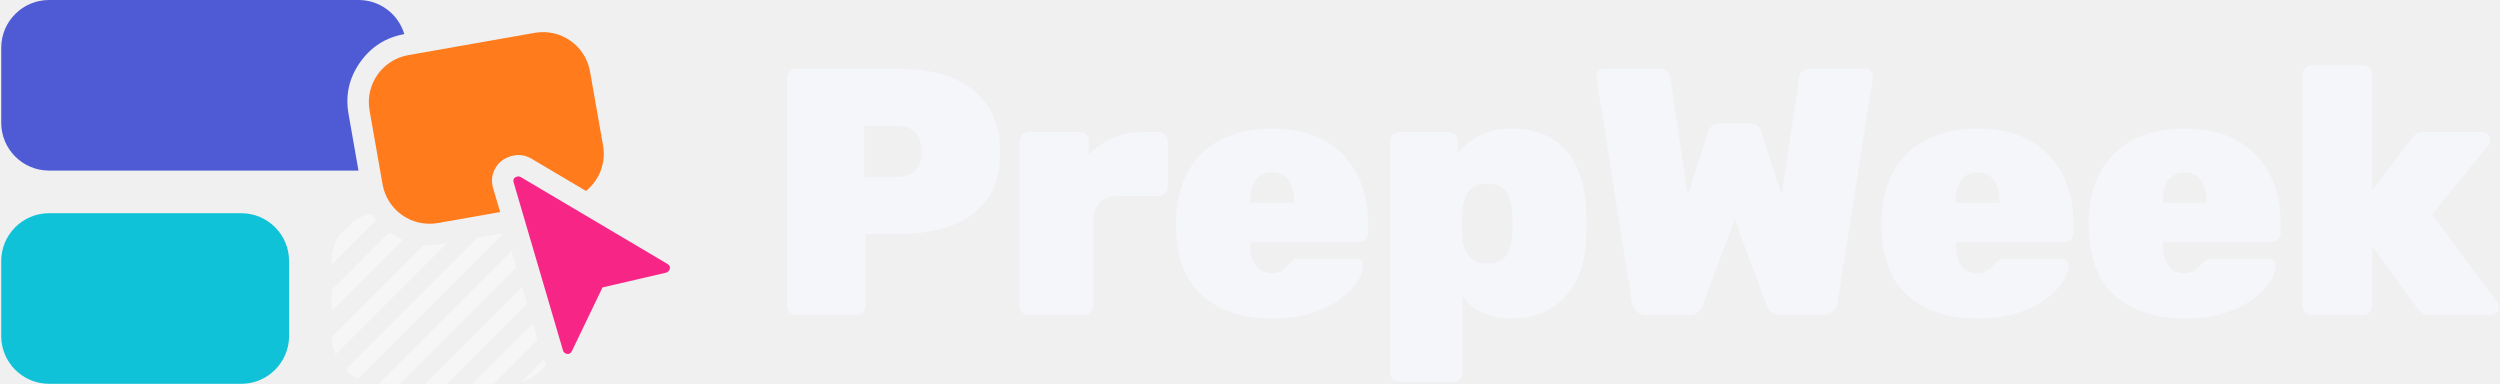
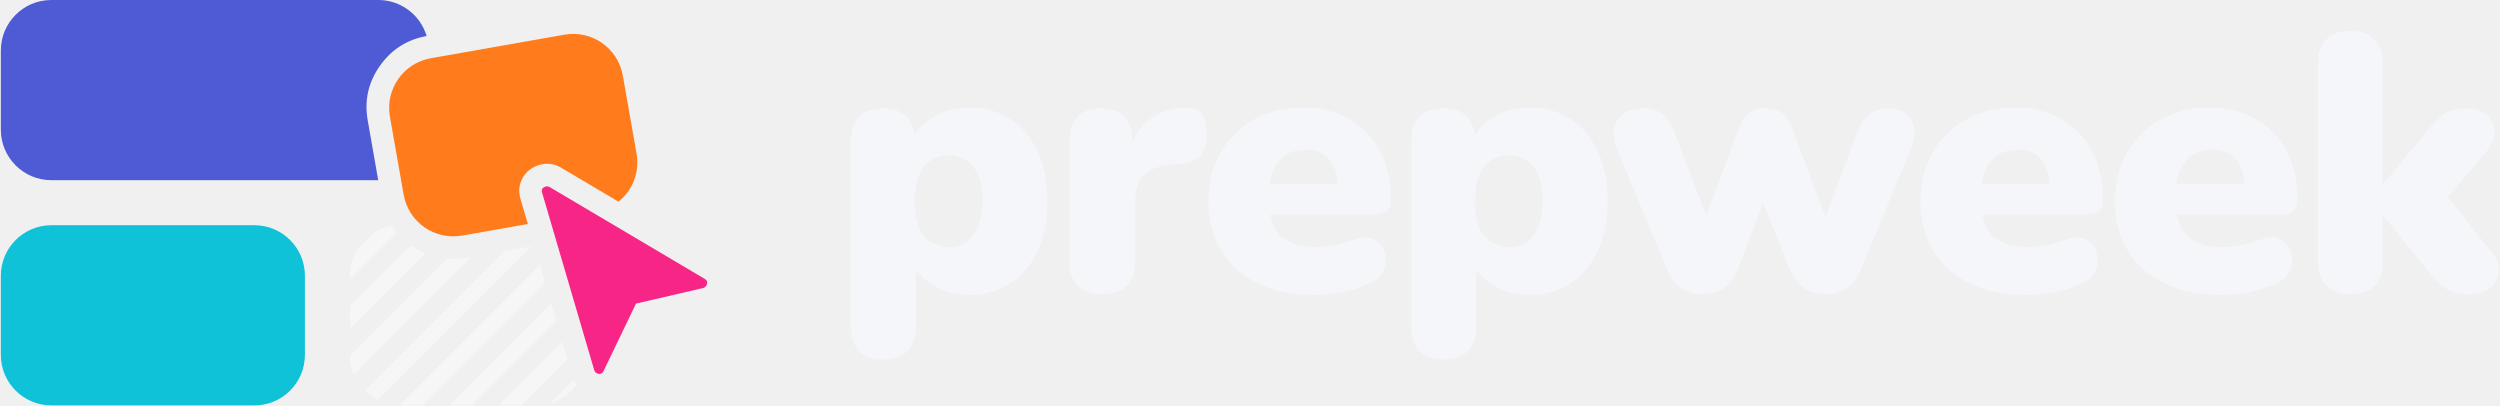
- <svg xmlns="http://www.w3.org/2000/svg" viewBox="6 14 234.27 36" width="469" height="72">
+ <svg xmlns="http://www.w3.org/2000/svg" viewBox="6 14 221.85 36" width="444" height="72">
  <path d="M10.48 14H39.52C41.55 14 43.26 15.35 43.81 17.2Q41.19 17.67 39.65 19.86Q38.11 22.06 38.58 24.7L39.51 30H10.48C8.01 30 6 27.99 6 25.52V18.48C6 16.01 8.01 14 10.48 14Z" fill="#4f5bd5" />
  <path d="M10.48 34H28.52C30.99 34 33 36.01 33 38.48V45.52C33 47.99 30.99 50 28.52 50H10.48C8.01 50 6 47.99 6 45.52V38.48C6 36.01 8.01 34 10.48 34Z" fill="#0fc2d8" />
  <path d="M39.47 49.53C39.04 49.31 38.65 49.03 38.31 48.69L50.71 36.29L53.13 35.87ZM41.48 50C41.45 50 41.43 50 41.4 50L53.87 37.53L54.32 39.08L43.4 50ZM37.35 47.25C37.13 46.74 37.01 46.18 37 45.6L45.62 36.98Q46.44 37.05 47.31 36.89L47.79 36.81ZM45.8 50 54.86 40.94 55.32 42.48 47.8 50ZM37 43.2V41.2L42.42 35.78Q42.44 35.8 42.47 35.82Q43.06 36.24 43.69 36.51ZM50.2 50 55.86 44.34 56.32 45.88 52.2 50ZM40.74 34.06Q40.93 34.36 41.16 34.64L37 38.8V38.48C37 37.62 37.24 36.82 37.66 36.14L39.14 34.66C39.62 34.36 40.16 34.16 40.74 34.06ZM56.88 47.72Q56.98 47.97 57.13 48.17C56.55 48.95 55.73 49.54 54.78 49.82L56.88 47.72Z" fill="#ffffff" fill-opacity="0.4" />
  <path d="M44.18 19.17 56.04 17.08C58.48 16.65 60.8 18.27 61.23 20.71L62.45 27.64C62.75 29.31 62.08 30.92 60.85 31.91L55.75 28.89Q54.83 28.35 53.81 28.65Q52.8 28.95 52.33 29.81Q51.85 30.68 52.15 31.69L52.8 33.89L46.96 34.92C44.52 35.35 42.2 33.73 41.77 31.29L40.55 24.36C40.12 21.92 41.75 19.6 44.18 19.17Z" fill="#ff7b1c" />
  <path d="M54.73 30.61 68.48 38.75Q68.87 38.98 68.64 39.37Q68.54 39.53 68.35 39.58L62.4 40.96L59.53 46.93Q59.33 47.33 58.92 47.14Q58.74 47.05 58.69 46.86L54.07 31.13Q53.94 30.7 54.37 30.57Q54.56 30.51 54.73 30.61Z" fill="#f72585" />
-   <path d="M80.58 43.55Q80.23 43.55 79.97 43.3Q79.72 43.05 79.72 42.69V21.32Q79.72 20.95 79.97 20.7Q80.23 20.45 80.58 20.45H90.21Q93.08 20.45 95.21 21.31Q97.34 22.16 98.52 23.91Q99.7 25.65 99.7 28.3Q99.7 30.95 98.52 32.64Q97.34 34.33 95.21 35.13Q93.08 35.94 90.21 35.94H87.08V42.69Q87.08 43.05 86.83 43.3Q86.58 43.55 86.22 43.55H80.58ZM86.95 30.6H90.05Q91.01 30.6 91.68 30.03Q92.34 29.46 92.34 28.25Q92.34 27.3 91.83 26.55Q91.31 25.81 90.05 25.81H86.95V30.6ZM102.38 43.55Q102.02 43.55 101.77 43.3Q101.52 43.05 101.52 42.69V27.26Q101.52 26.9 101.77 26.64Q102.02 26.39 102.38 26.39H107.17Q107.52 26.39 107.78 26.64Q108.03 26.9 108.03 27.26V28.48Q109 27.51 110.27 26.95Q111.54 26.39 113.06 26.39H114.57Q114.93 26.39 115.18 26.64Q115.43 26.89 115.43 27.25V31.52Q115.43 31.88 115.18 32.13Q114.93 32.38 114.57 32.38H110.85Q109.67 32.38 109.06 33Q108.44 33.62 108.44 34.79V42.69Q108.44 43.05 108.18 43.3Q107.93 43.55 107.57 43.55H102.38ZM125.24 43.88Q121.12 43.88 118.69 41.76Q116.26 39.64 116.21 35.24Q116.21 35.1 116.21 34.89Q116.21 34.68 116.21 34.56Q116.3 31.83 117.42 29.93Q118.53 28.03 120.53 27.04Q122.53 26.06 125.21 26.06Q128.27 26.06 130.26 27.26Q132.25 28.45 133.24 30.46Q134.22 32.47 134.22 34.95V35.85Q134.22 36.2 133.96 36.46Q133.71 36.71 133.35 36.71H123.16Q123.16 36.73 123.16 36.78Q123.16 36.84 123.16 36.9Q123.17 37.72 123.38 38.33Q123.59 38.94 124.05 39.29Q124.51 39.63 125.18 39.63Q125.61 39.63 125.91 39.5Q126.2 39.37 126.43 39.15Q126.65 38.93 126.82 38.75Q127.12 38.43 127.31 38.34Q127.5 38.26 127.89 38.26H133.06Q133.38 38.26 133.59 38.46Q133.81 38.65 133.78 38.98Q133.74 39.57 133.21 40.41Q132.68 41.25 131.63 42.04Q130.58 42.83 128.98 43.36Q127.38 43.88 125.24 43.88ZM123.16 33.01H127.27V32.96Q127.27 32.06 127.03 31.43Q126.79 30.81 126.33 30.49Q125.87 30.17 125.21 30.17Q124.55 30.17 124.09 30.49Q123.63 30.81 123.39 31.43Q123.16 32.06 123.16 32.96V33.01ZM137.13 49.82Q136.78 49.82 136.52 49.57Q136.27 49.32 136.27 48.96V27.25Q136.27 26.89 136.52 26.64Q136.78 26.39 137.13 26.39H141.8Q142.15 26.39 142.4 26.64Q142.66 26.89 142.66 27.25V28.35Q143.43 27.36 144.66 26.71Q145.89 26.06 147.66 26.06Q149.21 26.06 150.45 26.52Q151.69 26.98 152.61 27.93Q153.52 28.88 154.05 30.32Q154.59 31.76 154.67 33.72Q154.7 34.4 154.7 34.97Q154.7 35.54 154.67 36.25Q154.61 38.1 154.08 39.53Q153.55 40.95 152.63 41.91Q151.71 42.88 150.46 43.38Q149.21 43.88 147.66 43.88Q146.15 43.88 144.99 43.36Q143.83 42.84 143.06 41.78V48.96Q143.06 49.32 142.81 49.57Q142.55 49.82 142.2 49.82H137.13ZM145.4 38.72Q146.28 38.72 146.75 38.37Q147.23 38.02 147.45 37.42Q147.66 36.81 147.73 36.03Q147.81 34.97 147.73 33.91Q147.66 33.13 147.45 32.52Q147.23 31.92 146.75 31.57Q146.28 31.22 145.4 31.22Q144.57 31.22 144.05 31.57Q143.54 31.93 143.32 32.53Q143.1 33.13 143.06 33.86Q143.02 34.55 143.02 35.08Q143.02 35.62 143.06 36.33Q143.09 37.01 143.35 37.54Q143.6 38.08 144.1 38.4Q144.6 38.72 145.4 38.72ZM160.36 43.55Q159.75 43.55 159.39 43.18Q159.03 42.81 158.96 42.38L155.64 21.32Q155.63 21.27 155.63 21.23Q155.63 21.2 155.63 21.16Q155.63 20.87 155.84 20.66Q156.05 20.45 156.34 20.45H161.46Q162.46 20.45 162.56 21.27L164.2 32.35L166.06 26.48Q166.14 26.24 166.37 25.9Q166.6 25.57 167.17 25.57H170.04Q170.61 25.57 170.84 25.9Q171.07 26.24 171.14 26.48L173.01 32.33L174.64 21.27Q174.74 20.45 175.74 20.45H180.86Q181.15 20.45 181.36 20.66Q181.57 20.87 181.57 21.16Q181.57 21.2 181.57 21.23Q181.57 21.27 181.56 21.32L178.25 42.38Q178.2 42.81 177.83 43.18Q177.45 43.55 176.84 43.55H172.91Q172.3 43.55 172 43.23Q171.7 42.91 171.62 42.68L168.6 34.57L165.58 42.68Q165.5 42.91 165.2 43.23Q164.9 43.55 164.29 43.55H160.36ZM191.4 43.88Q187.29 43.88 184.86 41.76Q182.43 39.64 182.38 35.24Q182.37 35.1 182.37 34.89Q182.37 34.68 182.38 34.56Q182.46 31.83 183.58 29.93Q184.7 28.03 186.7 27.04Q188.69 26.06 191.37 26.06Q194.43 26.06 196.43 27.26Q198.42 28.45 199.4 30.46Q200.38 32.47 200.38 34.95V35.85Q200.38 36.2 200.13 36.46Q199.87 36.71 199.52 36.71H189.32Q189.32 36.73 189.32 36.78Q189.32 36.84 189.32 36.9Q189.34 37.72 189.55 38.33Q189.76 38.94 190.22 39.29Q190.67 39.63 191.35 39.63Q191.77 39.63 192.07 39.5Q192.37 39.37 192.59 39.15Q192.82 38.93 192.98 38.75Q193.28 38.43 193.47 38.34Q193.67 38.26 194.06 38.26H199.22Q199.55 38.26 199.76 38.46Q199.97 38.65 199.94 38.98Q199.91 39.57 199.38 40.41Q198.84 41.25 197.8 42.04Q196.75 42.83 195.14 43.36Q193.54 43.88 191.4 43.88ZM189.32 33.01H193.44V32.96Q193.44 32.06 193.2 31.43Q192.96 30.81 192.5 30.49Q192.03 30.17 191.37 30.17Q190.72 30.17 190.25 30.49Q189.79 30.81 189.56 31.43Q189.32 32.06 189.32 32.96V33.01ZM210.84 43.88Q206.73 43.88 204.29 41.76Q201.86 39.64 201.81 35.24Q201.81 35.1 201.81 34.89Q201.81 34.68 201.81 34.56Q201.9 31.83 203.02 29.93Q204.14 28.03 206.13 27.04Q208.13 26.06 210.81 26.06Q213.87 26.06 215.86 27.26Q217.86 28.45 218.84 30.46Q219.82 32.47 219.82 34.95V35.85Q219.82 36.2 219.57 36.46Q219.31 36.71 218.95 36.71H208.76Q208.76 36.73 208.76 36.78Q208.76 36.84 208.76 36.9Q208.77 37.72 208.98 38.33Q209.2 38.94 209.65 39.29Q210.11 39.63 210.78 39.63Q211.21 39.63 211.51 39.5Q211.8 39.37 212.03 39.15Q212.26 38.93 212.42 38.75Q212.72 38.43 212.91 38.34Q213.1 38.26 213.49 38.26H218.66Q218.98 38.26 219.2 38.46Q219.41 38.65 219.38 38.98Q219.35 39.57 218.81 40.41Q218.28 41.25 217.23 42.04Q216.18 42.83 214.58 43.36Q212.98 43.88 210.84 43.88ZM208.76 33.01H212.87V32.96Q212.87 32.06 212.64 31.43Q212.4 30.81 211.93 30.49Q211.47 30.17 210.81 30.17Q210.15 30.17 209.69 30.49Q209.23 30.81 209 31.43Q208.76 32.06 208.76 32.96V33.01ZM222.73 43.55Q222.38 43.55 222.13 43.3Q221.87 43.05 221.87 42.69V20.98Q221.87 20.62 222.13 20.37Q222.38 20.12 222.73 20.12H227.53Q227.89 20.12 228.14 20.37Q228.39 20.62 228.39 20.98V31.86L232.13 26.95Q232.27 26.78 232.5 26.58Q232.73 26.39 233.17 26.39H238.7Q239.03 26.39 239.25 26.61Q239.47 26.83 239.47 27.16Q239.47 27.29 239.41 27.44Q239.36 27.6 239.25 27.68L234.02 34.1L240.08 42.31Q240.27 42.55 240.27 42.78Q240.27 43.11 240.05 43.33Q239.82 43.55 239.5 43.55H233.77Q233.28 43.55 233.05 43.33Q232.82 43.12 232.68 42.99L228.39 37.05V42.69Q228.39 43.05 228.14 43.3Q227.89 43.55 227.53 43.55H222.73Z" fill="#f5f6fa" />
+   <path d="M84.36 45.93Q82.98 45.93 82.24 45.19Q81.49 44.45 81.49 43.03V26.52Q81.49 25.1 82.23 24.36Q82.96 23.62 84.31 23.62Q85.69 23.62 86.42 24.36Q87.16 25.1 87.16 26.52V28.38L86.8 26.79Q87.27 25.35 88.71 24.45Q90.15 23.55 91.98 23.55Q94.03 23.55 95.6 24.55Q97.17 25.56 98.05 27.41Q98.93 29.27 98.93 31.86Q98.93 34.42 98.05 36.3Q97.17 38.18 95.6 39.18Q94.04 40.18 91.98 40.18Q90.2 40.18 88.78 39.33Q87.35 38.48 86.85 37.14H87.24V43.03Q87.24 44.45 86.49 45.19Q85.74 45.93 84.36 45.93ZM90.15 35.94Q91.04 35.94 91.71 35.51Q92.37 35.08 92.76 34.18Q93.15 33.29 93.15 31.86Q93.15 29.71 92.31 28.75Q91.47 27.8 90.15 27.8Q89.29 27.8 88.61 28.22Q87.93 28.64 87.54 29.53Q87.16 30.42 87.16 31.86Q87.16 34 88 34.97Q88.84 35.94 90.15 35.94ZM103.83 40.12Q102.4 40.12 101.64 39.37Q100.88 38.62 100.88 37.2V26.52Q100.88 25.1 101.61 24.36Q102.34 23.62 103.69 23.62Q105.04 23.62 105.77 24.36Q106.49 25.1 106.49 26.52V27.83H106.17Q106.47 25.89 107.82 24.76Q109.16 23.62 111.18 23.55Q112.1 23.53 112.57 24.04Q113.03 24.54 113.06 25.88Q113.08 27.06 112.59 27.73Q112.1 28.41 110.76 28.55L110.01 28.61Q108.3 28.76 107.52 29.56Q106.73 30.35 106.73 31.9V37.2Q106.73 38.62 105.99 39.37Q105.25 40.12 103.83 40.12ZM122.63 40.18Q119.73 40.18 117.61 39.16Q115.5 38.14 114.37 36.27Q113.23 34.39 113.23 31.85Q113.23 29.4 114.31 27.54Q115.39 25.67 117.29 24.61Q119.18 23.55 121.6 23.55Q123.39 23.55 124.83 24.13Q126.27 24.71 127.31 25.79Q128.34 26.86 128.89 28.38Q129.43 29.91 129.43 31.79Q129.43 32.43 129.07 32.74Q128.7 33.05 127.94 33.05H118.04V30.33H125.2L124.71 30.73Q124.71 29.55 124.37 28.8Q124.04 28.05 123.41 27.67Q122.79 27.29 121.87 27.29Q120.86 27.29 120.12 27.75Q119.39 28.22 119 29.13Q118.61 30.04 118.61 31.39V31.66Q118.61 33.96 119.63 34.95Q120.65 35.94 122.78 35.94Q123.5 35.94 124.42 35.77Q125.35 35.6 126.18 35.27Q127.03 34.94 127.65 35.15Q128.27 35.35 128.61 35.85Q128.94 36.35 128.98 36.99Q129.01 37.63 128.68 38.22Q128.34 38.81 127.59 39.14Q126.48 39.67 125.21 39.93Q123.94 40.18 122.63 40.18ZM134.12 45.93Q132.73 45.93 131.99 45.19Q131.25 44.45 131.25 43.03V26.52Q131.25 25.1 131.98 24.36Q132.71 23.62 134.06 23.62Q135.44 23.62 136.18 24.36Q136.91 25.1 136.91 26.52V28.38L136.56 26.79Q137.02 25.35 138.46 24.45Q139.9 23.55 141.74 23.55Q143.79 23.55 145.35 24.55Q146.92 25.56 147.8 27.41Q148.68 29.27 148.68 31.86Q148.68 34.42 147.8 36.3Q146.92 38.18 145.36 39.18Q143.8 40.18 141.74 40.18Q139.95 40.18 138.53 39.33Q137.1 38.48 136.61 37.14H137V43.03Q137 44.45 136.25 45.19Q135.5 45.93 134.12 45.93ZM139.91 35.94Q140.79 35.94 141.46 35.51Q142.13 35.08 142.51 34.18Q142.9 33.29 142.9 31.86Q142.9 29.71 142.06 28.75Q141.22 27.8 139.91 27.8Q139.04 27.8 138.36 28.22Q137.69 28.64 137.3 29.53Q136.91 30.42 136.91 31.86Q136.91 34 137.75 34.97Q138.59 35.94 139.91 35.94ZM157.14 40.12Q156.02 40.12 155.23 39.58Q154.43 39.04 153.95 37.9L149.53 27.29Q149.12 26.29 149.25 25.46Q149.39 24.64 150.05 24.13Q150.71 23.62 151.88 23.62Q152.86 23.62 153.51 24.09Q154.16 24.56 154.67 25.91L157.79 34.05H157.09L160.37 25.32Q160.69 24.45 161.25 24.03Q161.81 23.62 162.7 23.62Q163.62 23.62 164.18 24.05Q164.73 24.48 165.04 25.32L168.31 34.05H167.74L170.85 25.73Q171.32 24.51 172.04 24.06Q172.76 23.62 173.56 23.62Q174.64 23.62 175.23 24.14Q175.81 24.66 175.9 25.5Q175.98 26.33 175.57 27.31L171.2 37.88Q170.74 39.01 169.93 39.56Q169.13 40.12 168.01 40.12Q166.89 40.12 166.1 39.56Q165.31 39.01 164.84 37.88L161.29 28.98H163.64L160.27 37.83Q159.83 38.99 159.05 39.55Q158.27 40.12 157.14 40.12ZM185.86 40.18Q182.95 40.18 180.84 39.16Q178.72 38.14 177.59 36.27Q176.46 34.39 176.46 31.85Q176.46 29.4 177.54 27.54Q178.62 25.67 180.51 24.61Q182.41 23.55 184.83 23.55Q186.61 23.55 188.06 24.13Q189.5 24.71 190.54 25.79Q191.57 26.86 192.11 28.38Q192.65 29.91 192.65 31.79Q192.65 32.43 192.29 32.74Q191.93 33.05 191.17 33.05H181.27V30.33H188.43L187.93 30.73Q187.93 29.55 187.6 28.8Q187.27 28.05 186.64 27.67Q186.01 27.29 185.09 27.29Q184.09 27.29 183.35 27.75Q182.61 28.22 182.23 29.13Q181.84 30.04 181.84 31.39V31.66Q181.84 33.96 182.86 34.95Q183.87 35.94 186.01 35.94Q186.72 35.94 187.65 35.77Q188.58 35.6 189.41 35.27Q190.25 34.94 190.87 35.15Q191.49 35.35 191.83 35.85Q192.17 36.35 192.2 36.99Q192.24 37.63 191.9 38.22Q191.57 38.81 190.82 39.14Q189.71 39.67 188.44 39.93Q187.16 40.18 185.86 40.18ZM203.14 40.18Q200.24 40.18 198.12 39.16Q196.01 38.14 194.88 36.27Q193.74 34.39 193.74 31.85Q193.74 29.4 194.82 27.54Q195.9 25.67 197.8 24.61Q199.7 23.55 202.11 23.55Q203.9 23.55 205.34 24.13Q206.78 24.71 207.82 25.79Q208.86 26.86 209.4 28.38Q209.94 29.91 209.94 31.79Q209.94 32.43 209.58 32.74Q209.21 33.05 208.45 33.05H198.55V30.33H205.71L205.22 30.73Q205.22 29.55 204.88 28.8Q204.55 28.05 203.92 27.67Q203.3 27.29 202.38 27.29Q201.37 27.29 200.64 27.75Q199.9 28.22 199.51 29.13Q199.12 30.04 199.12 31.39V31.66Q199.12 33.96 200.14 34.95Q201.16 35.94 203.29 35.94Q204.01 35.94 204.93 35.77Q205.86 35.6 206.69 35.27Q207.54 34.94 208.16 35.15Q208.78 35.35 209.12 35.85Q209.45 36.35 209.49 36.99Q209.52 37.63 209.19 38.22Q208.85 38.81 208.1 39.14Q206.99 39.67 205.72 39.93Q204.45 40.18 203.14 40.18ZM214.63 40.12Q213.24 40.12 212.5 39.37Q211.76 38.62 211.76 37.2V19.64Q211.76 18.23 212.5 17.49Q213.24 16.74 214.63 16.74Q216.01 16.74 216.76 17.49Q217.51 18.23 217.51 19.64V30.31H217.57L221.54 25.53Q222.33 24.55 223.03 24.09Q223.73 23.62 224.92 23.62Q226.12 23.62 226.76 24.21Q227.4 24.8 227.43 25.67Q227.46 26.54 226.74 27.42L222.48 32.46V30.45L227.24 36.47Q227.95 37.37 227.83 38.22Q227.71 39.06 227.01 39.59Q226.31 40.12 225.23 40.12Q223.94 40.12 223.17 39.65Q222.4 39.18 221.63 38.16L217.57 33.19H217.51V37.2Q217.51 40.12 214.63 40.12Z" fill="#f5f6fa" />
</svg>
